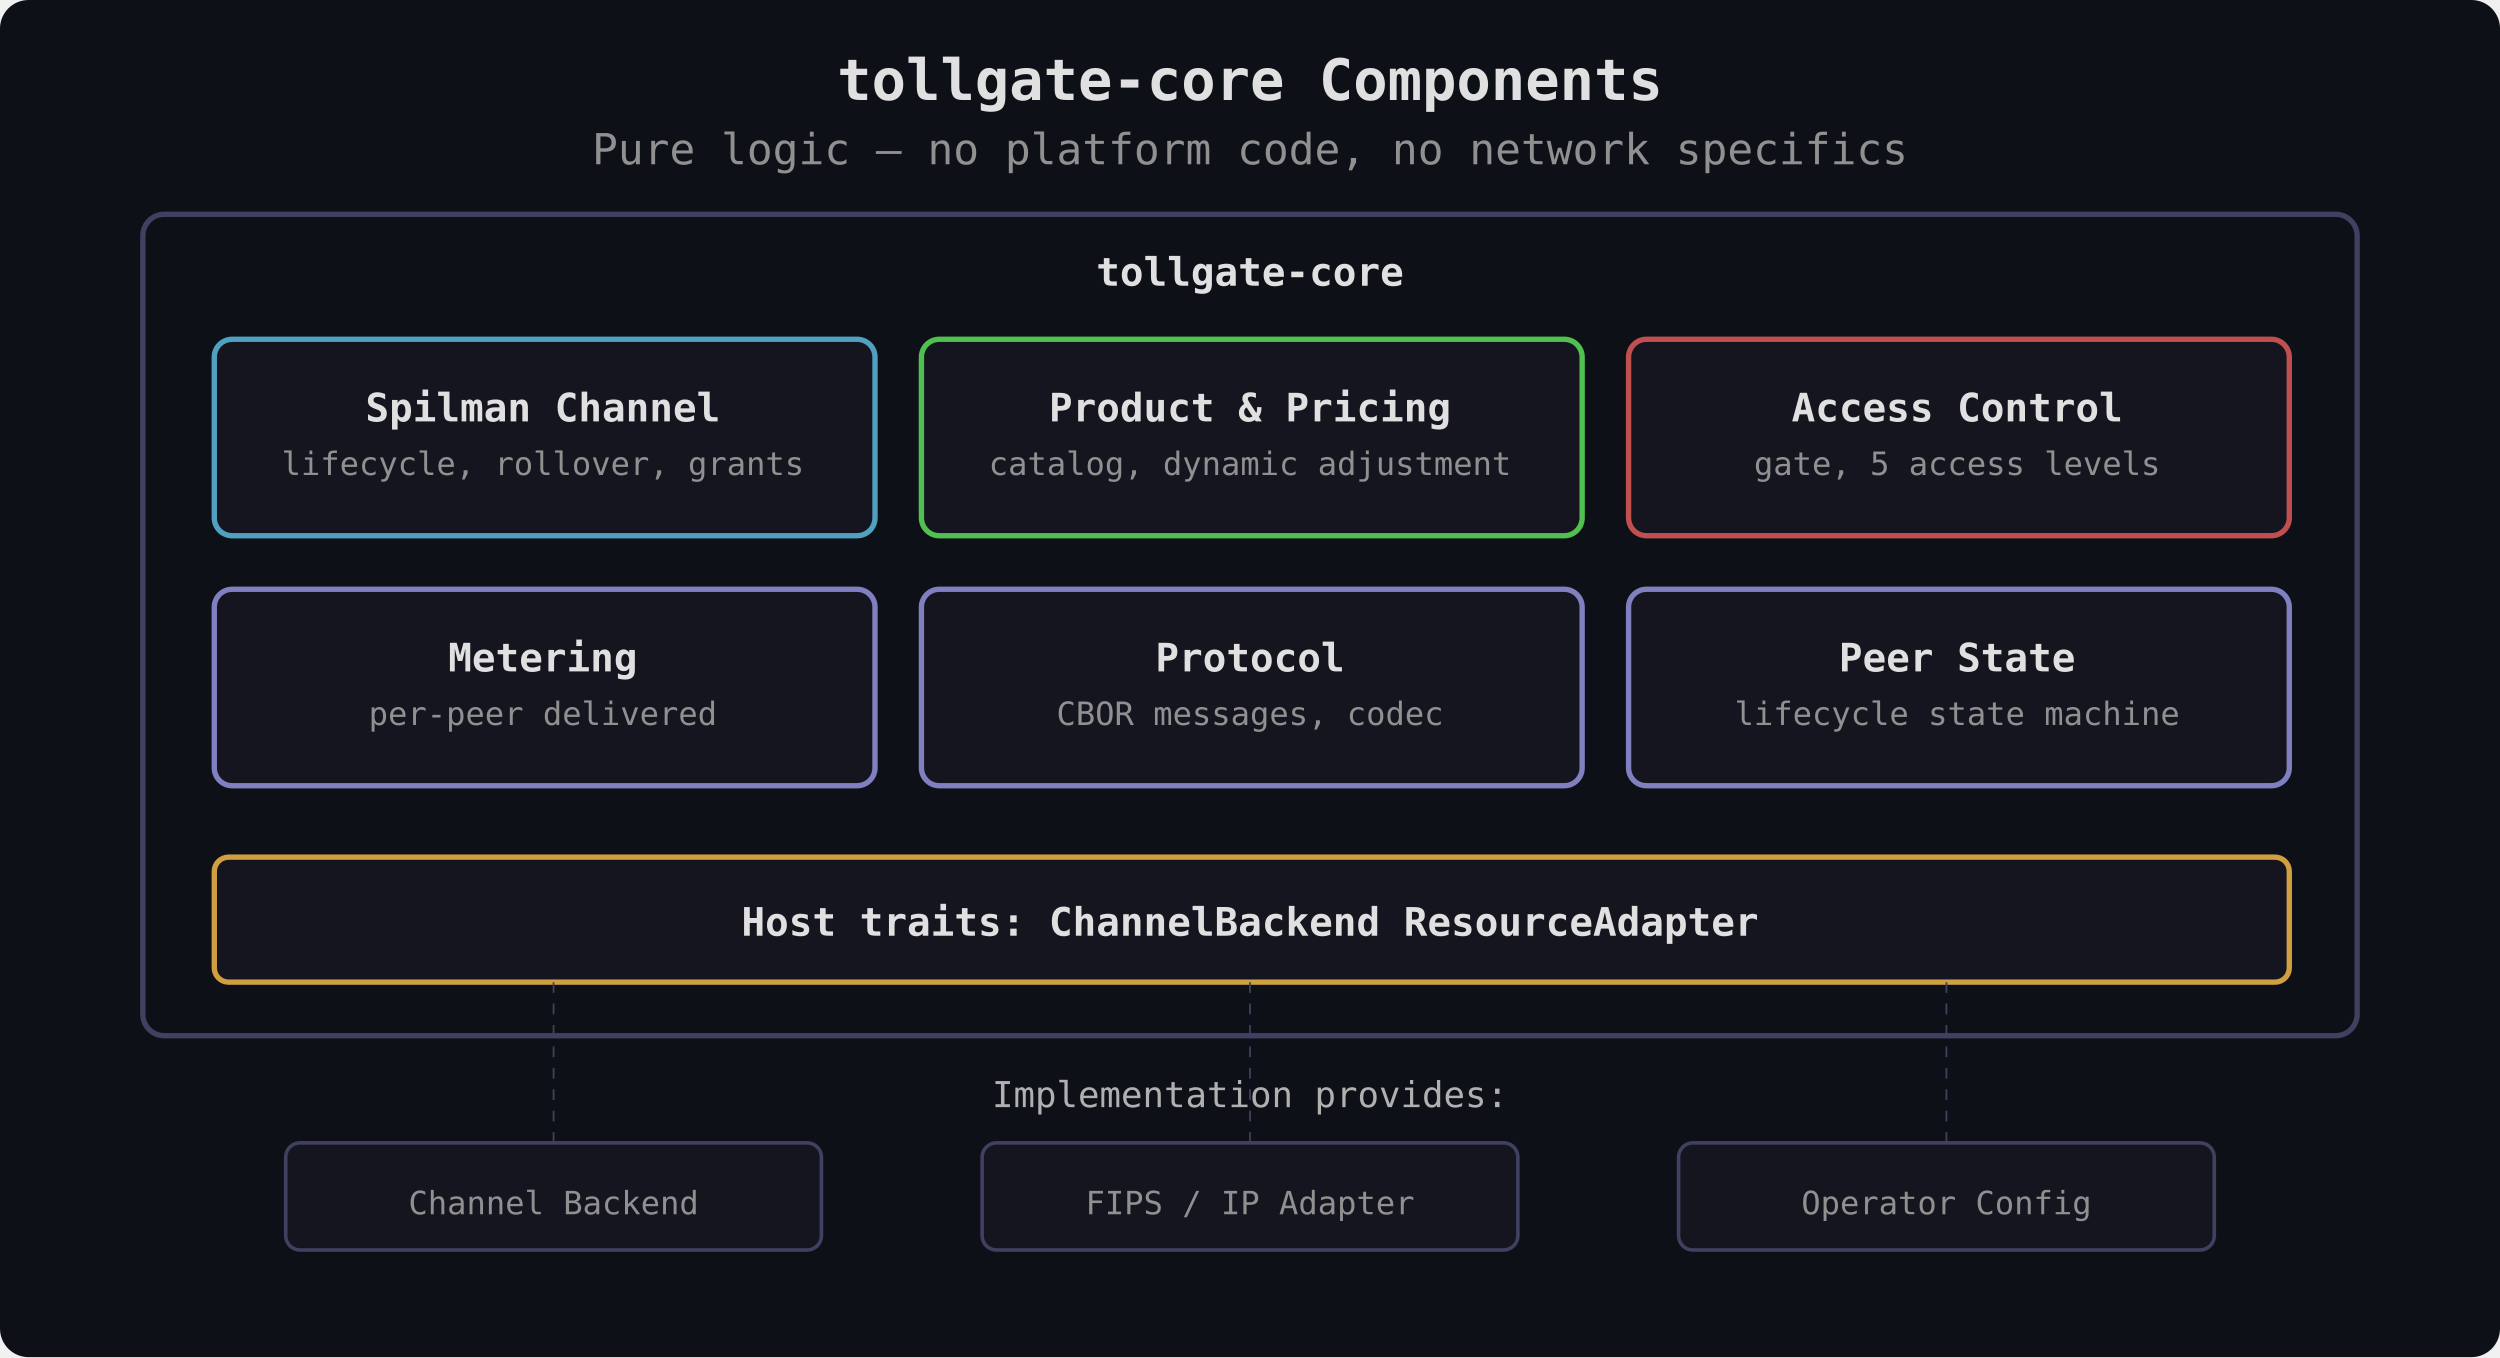
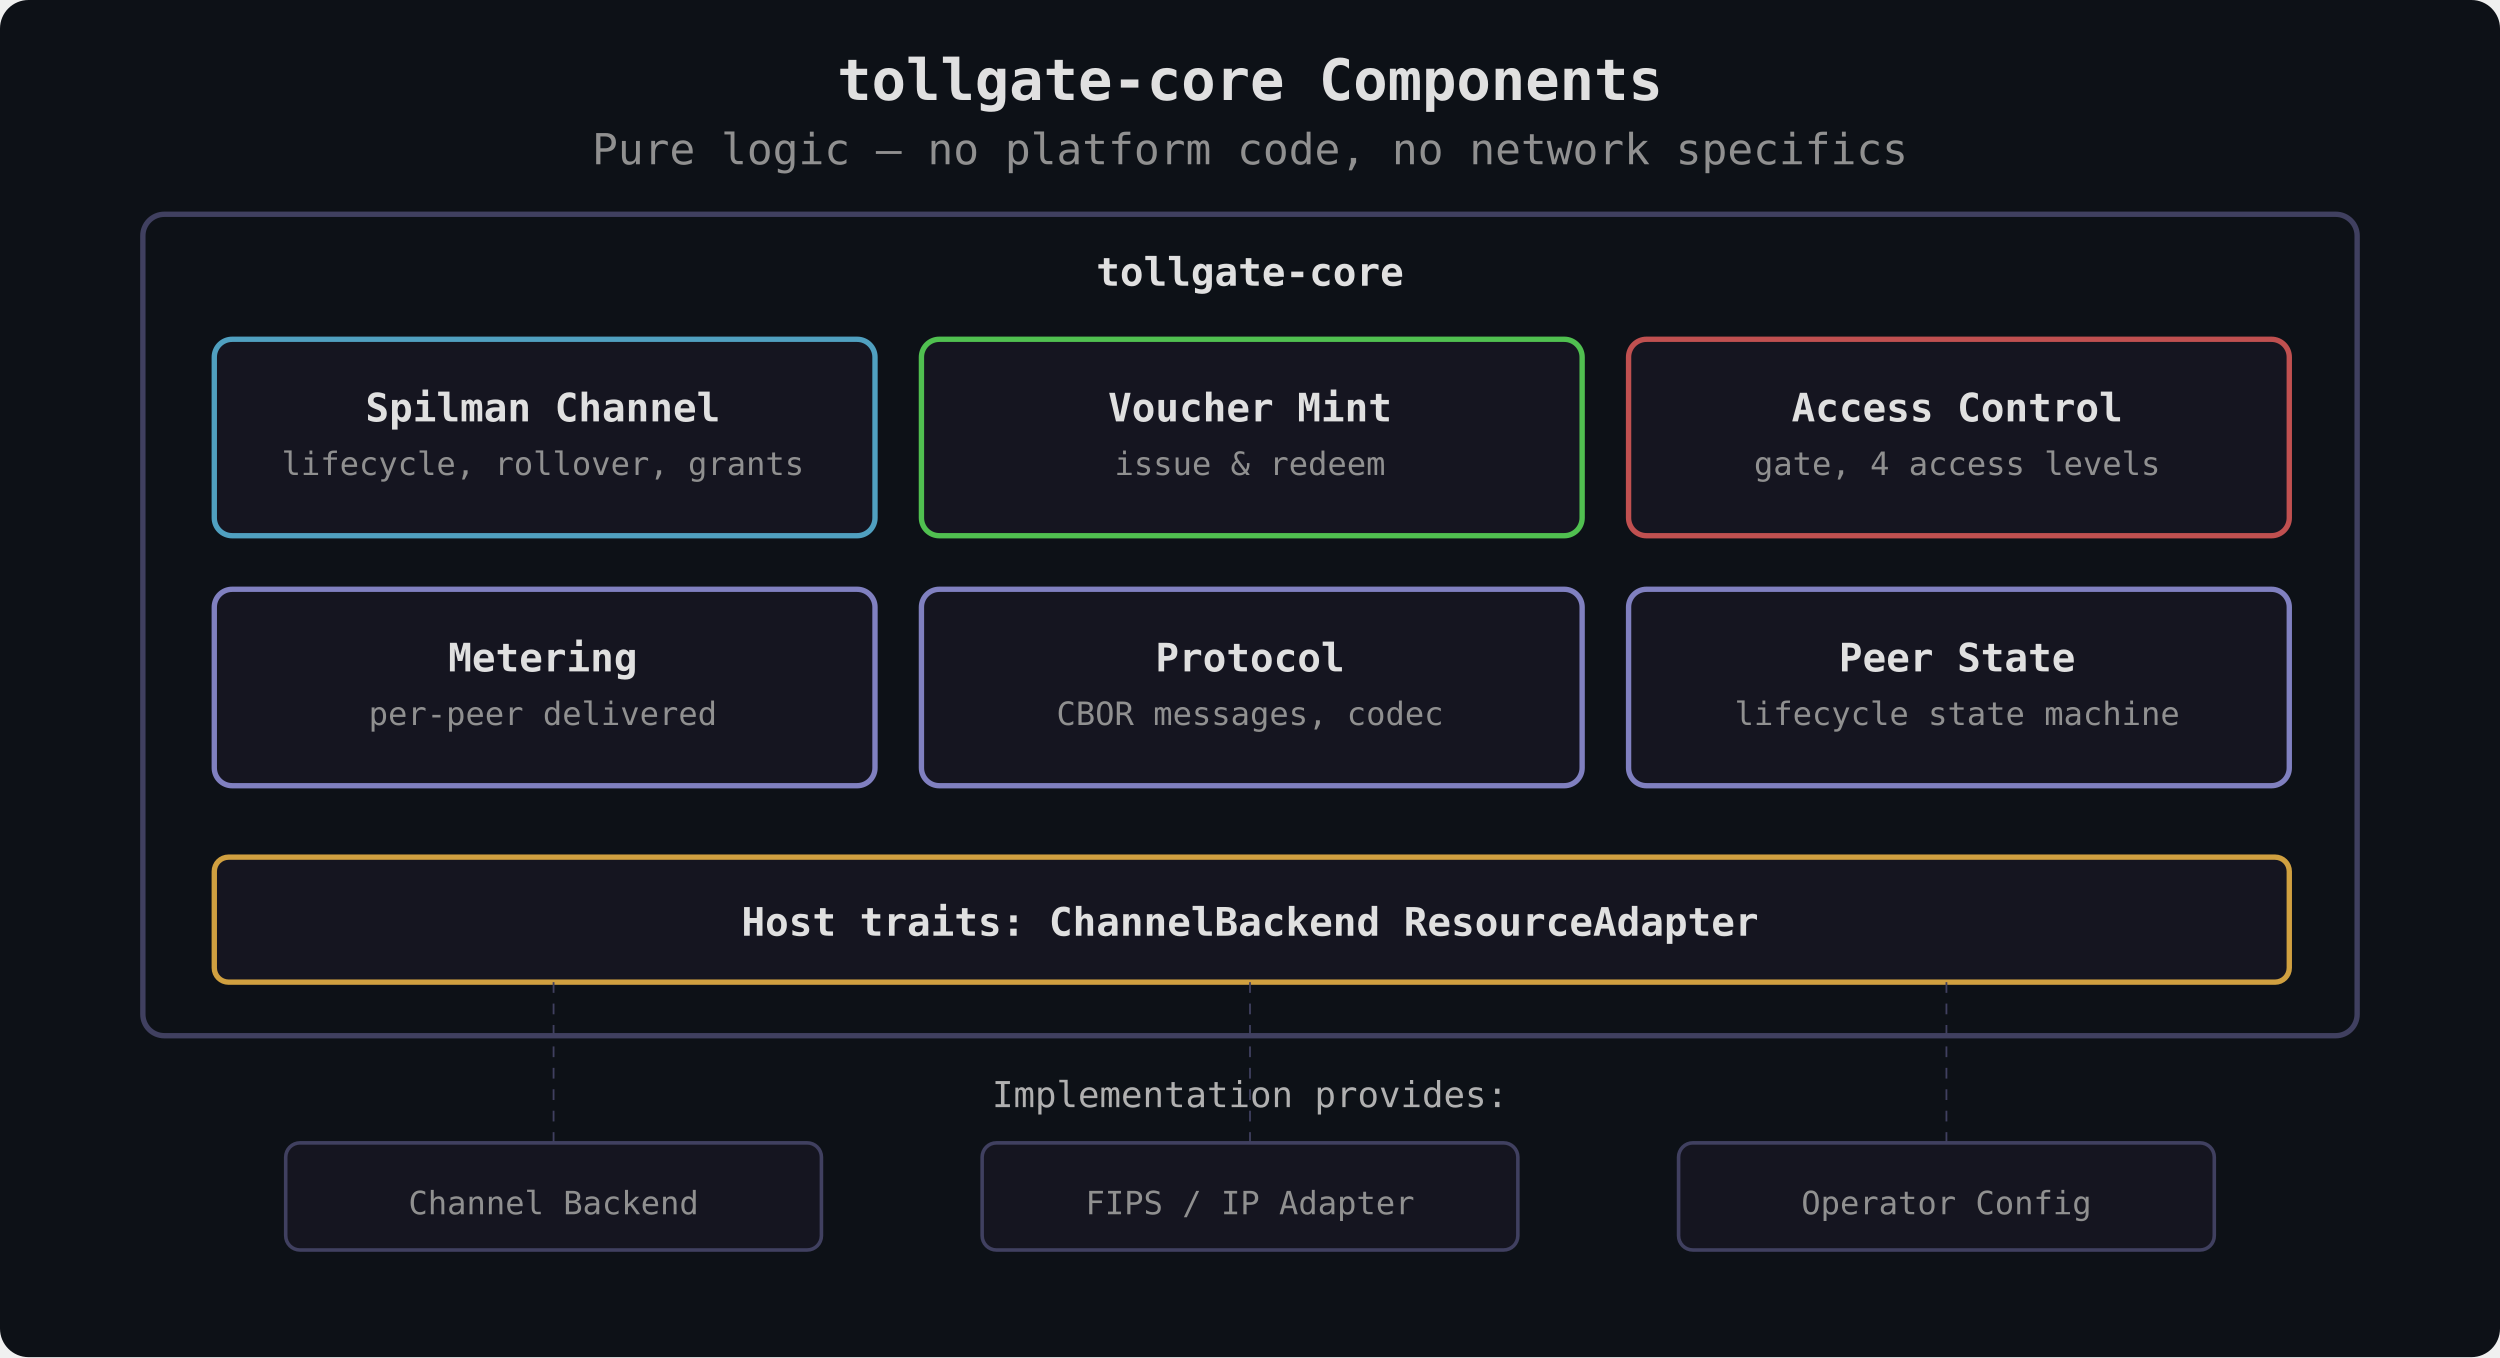
<svg xmlns="http://www.w3.org/2000/svg" viewBox="0 0 700 380" font-family="monospace" font-size="12">
  <style>
    text          { fill: #e0e0e0; }
    text.title    { font-size: 16px; font-weight: bold; }
    text.subtitle { font-size: 12px; fill: #909090; }
    text.mlabel   { font-size: 11px; font-weight: bold; }
    text.mdesc    { font-size: 9px; fill: #909090; }
    text.tlabel   { font-size: 10px; fill: #b0b0b0; }
    text.caption  { font-size: 11px; fill: #707080; font-style: italic; }

    .bg           { fill: #0d1117; }
    .callout      { fill: #151520; }
    .node         { fill: #2e3a5e; stroke: #5080c0; }

    @media (prefers-color-scheme: light) {
      text          { fill: #1f2328; }
      text.subtitle, text.nrole, text.plabel, text.annot, text.altlabel,
      text.elabel, text.mdesc, text.tlabel { fill: #656d76; }
      text.caption  { fill: #7c8186; }
      line.sep, line.life { stroke: #d1d9e0; }
      rect.alt      { stroke: #d1d9e0; }
      .bg           { fill: #ffffff; }
      .callout      { fill: #f6f8fa; }
      .node, rect.node { fill: #ddf4ff; stroke: #0969da; }
      rect.compute, rect.result { fill: #f6f8fa; }
    }
  </style>
  <rect width="700" height="380" rx="8" class="bg" />
  <text x="350" y="28" text-anchor="middle" class="title">tollgate-core Components</text>
  <text x="350" y="46" text-anchor="middle" class="subtitle">Pure logic — no platform code, no network specifics</text>
  <rect x="40" y="60" width="620" height="230" rx="6" fill="none" stroke="#404060" stroke-width="1.5" />
  <text x="350" y="80" text-anchor="middle" class="mlabel" fill="#707080">tollgate-core</text>
  <rect x="60" y="95" width="185" height="55" rx="5" class="callout" stroke="#50a0c0" stroke-width="1.5" />
  <text x="152" y="118" text-anchor="middle" class="mlabel" fill="#80c0e0">Spilman Channel</text>
  <text x="152" y="133" text-anchor="middle" class="mdesc">lifecycle, rollover, grants</text>
  <rect x="258" y="95" width="185" height="55" rx="5" class="callout" stroke="#50c050" stroke-width="1.5" />
-   <text x="350" y="118" text-anchor="middle" class="mlabel" fill="#80e080">Product &amp; Pricing</text>
-   <text x="350" y="133" text-anchor="middle" class="mdesc">catalog, dynamic adjustment</text>
+   <text x="350" y="118" text-anchor="middle" class="mlabel" fill="#80e080">Voucher Mint</text>
+   <text x="350" y="133" text-anchor="middle" class="mdesc">issue &amp; redeem</text>
  <rect x="456" y="95" width="185" height="55" rx="5" class="callout" stroke="#c05050" stroke-width="1.5" />
  <text x="548" y="118" text-anchor="middle" class="mlabel" fill="#f08080">Access Control</text>
-   <text x="548" y="133" text-anchor="middle" class="mdesc">gate, 5 access levels</text>
+   <text x="548" y="133" text-anchor="middle" class="mdesc">gate, 4 access levels</text>
  <rect x="60" y="165" width="185" height="55" rx="5" class="callout" stroke="#8080c0" stroke-width="1.5" />
  <text x="152" y="188" text-anchor="middle" class="mlabel" fill="#a0a0e0">Metering</text>
  <text x="152" y="203" text-anchor="middle" class="mdesc">per-peer delivered</text>
  <rect x="258" y="165" width="185" height="55" rx="5" class="callout" stroke="#8080c0" stroke-width="1.5" />
  <text x="350" y="188" text-anchor="middle" class="mlabel" fill="#a0a0e0">Protocol</text>
  <text x="350" y="203" text-anchor="middle" class="mdesc">CBOR messages, codec</text>
  <rect x="456" y="165" width="185" height="55" rx="5" class="callout" stroke="#8080c0" stroke-width="1.5" />
  <text x="548" y="188" text-anchor="middle" class="mlabel" fill="#a0a0e0">Peer State</text>
  <text x="548" y="203" text-anchor="middle" class="mdesc">lifecycle state machine</text>
  <rect x="60" y="240" width="581" height="35" rx="4" class="callout" stroke="#d0a040" stroke-width="1.5" />
  <text x="350" y="262" text-anchor="middle" class="mlabel" fill="#d0a040">Host traits: ChannelBackend    ResourceAdapter</text>
  <text x="350" y="310" text-anchor="middle" class="tlabel">Implementation provides:</text>
  <rect x="80" y="320" width="150" height="30" rx="4" class="callout" stroke="#404060" stroke-width="1" />
  <text x="155" y="340" text-anchor="middle" class="mdesc" fill="#909090">Channel Backend</text>
  <rect x="275" y="320" width="150" height="30" rx="4" class="callout" stroke="#404060" stroke-width="1" />
  <text x="350" y="340" text-anchor="middle" class="mdesc" fill="#909090">FIPS / IP Adapter</text>
  <rect x="470" y="320" width="150" height="30" rx="4" class="callout" stroke="#404060" stroke-width="1" />
  <text x="545" y="340" text-anchor="middle" class="mdesc" fill="#909090">Operator Config</text>
  <line x1="155" y1="275" x2="155" y2="320" stroke="#404060" stroke-width="0.5" stroke-dasharray="3,3" />
  <line x1="350" y1="275" x2="350" y2="320" stroke="#404060" stroke-width="0.5" stroke-dasharray="3,3" />
  <line x1="545" y1="275" x2="545" y2="320" stroke="#404060" stroke-width="0.5" stroke-dasharray="3,3" />
</svg>
